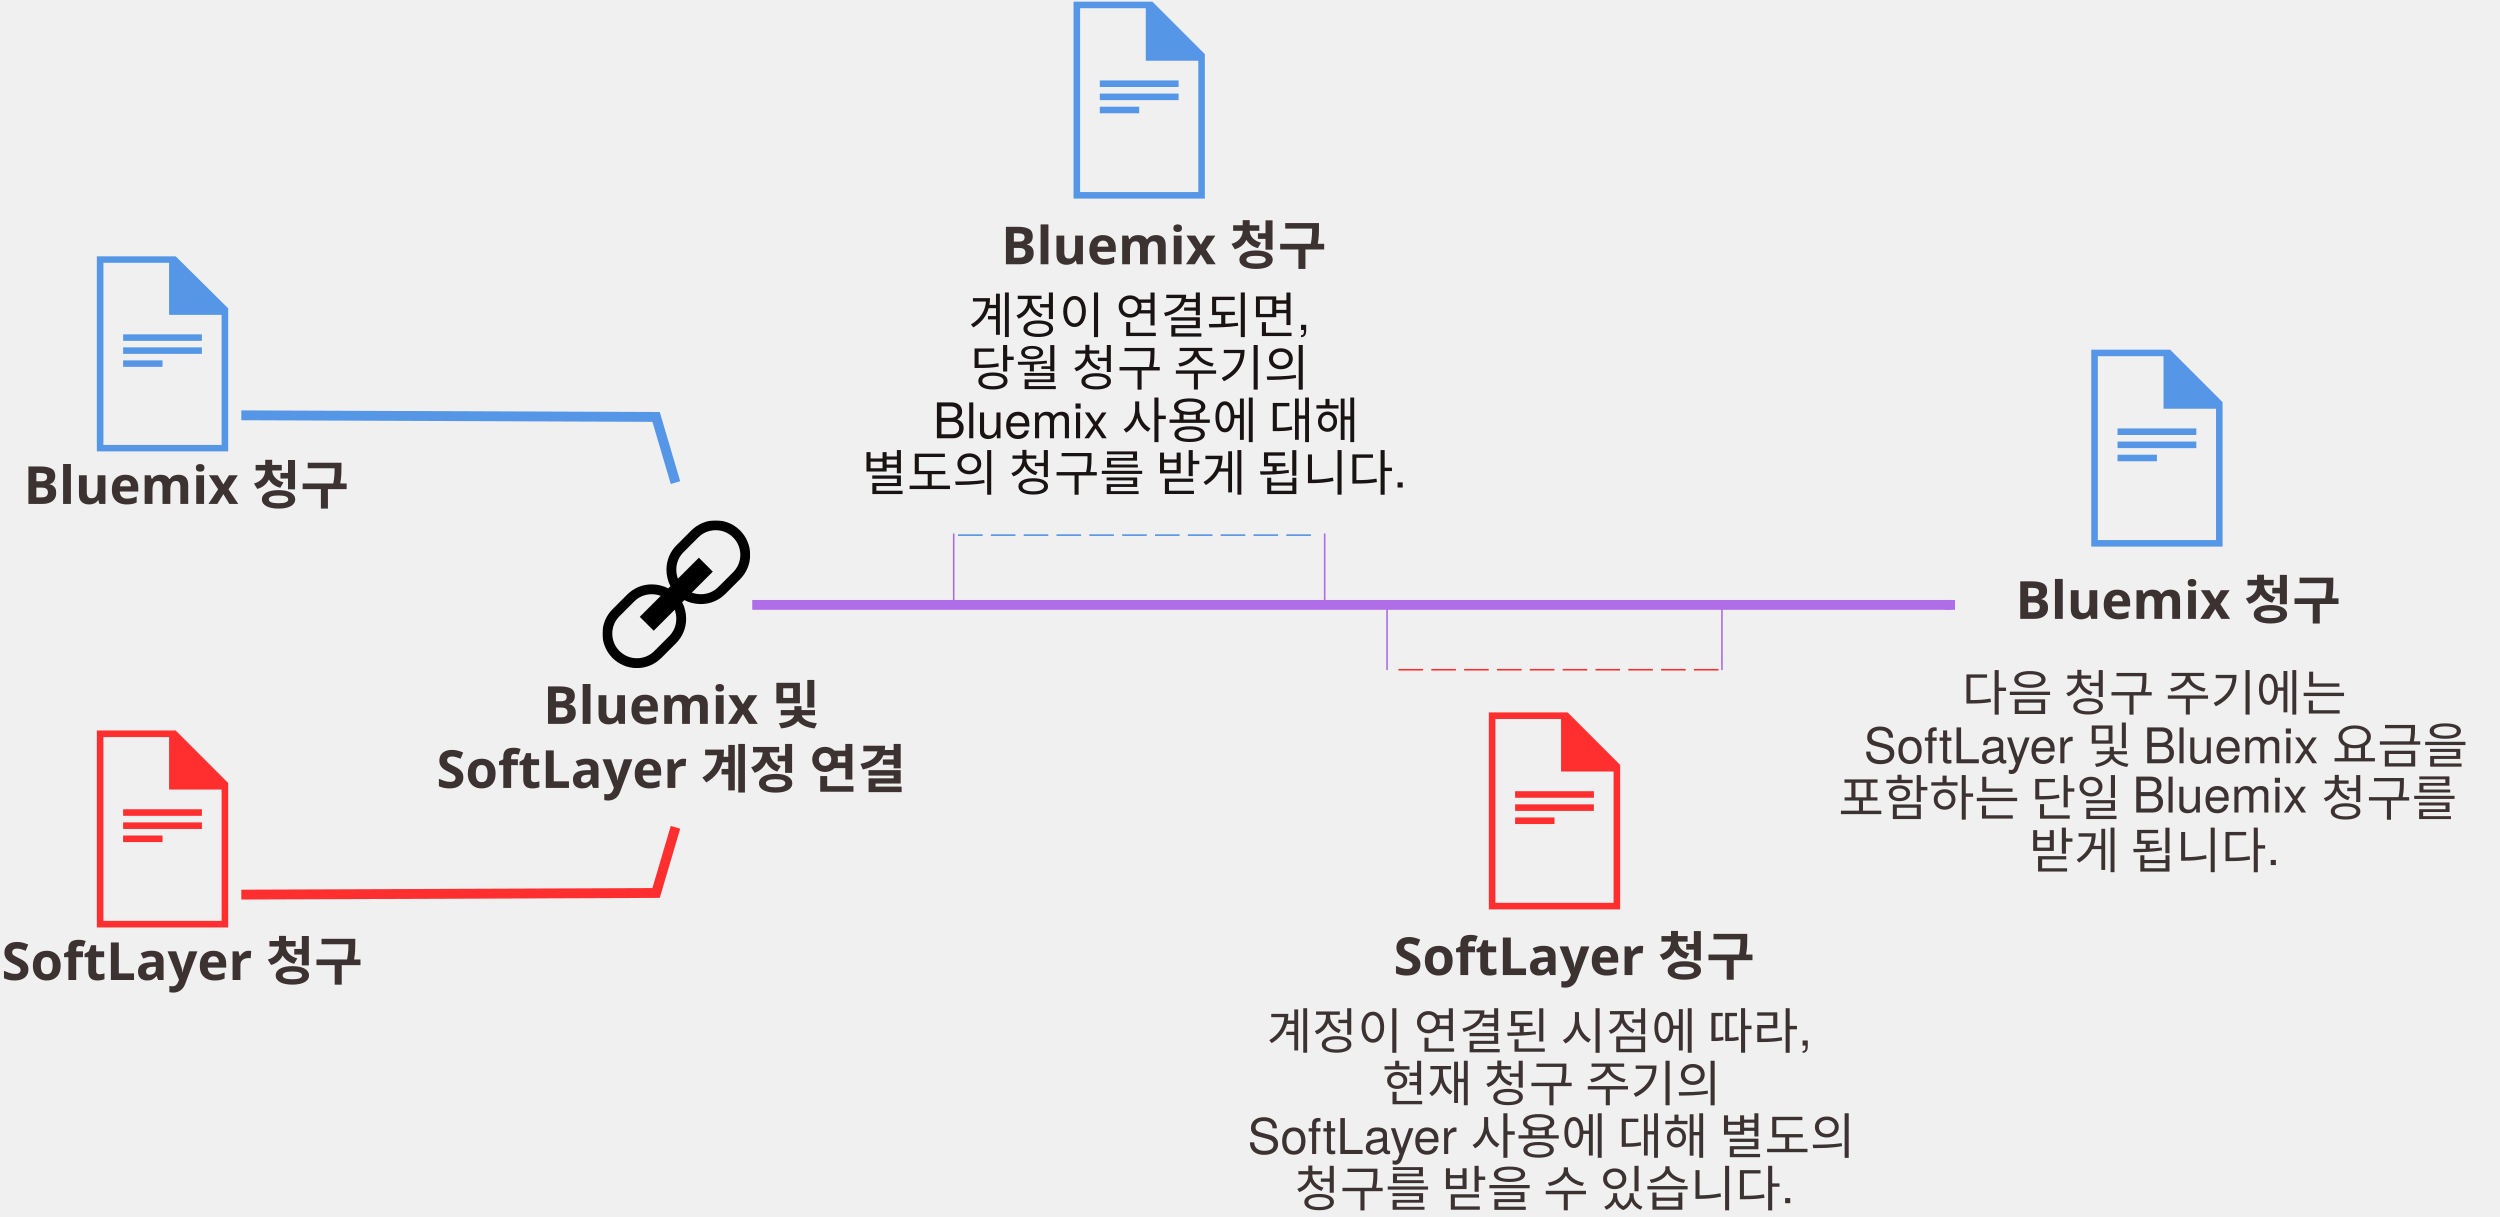
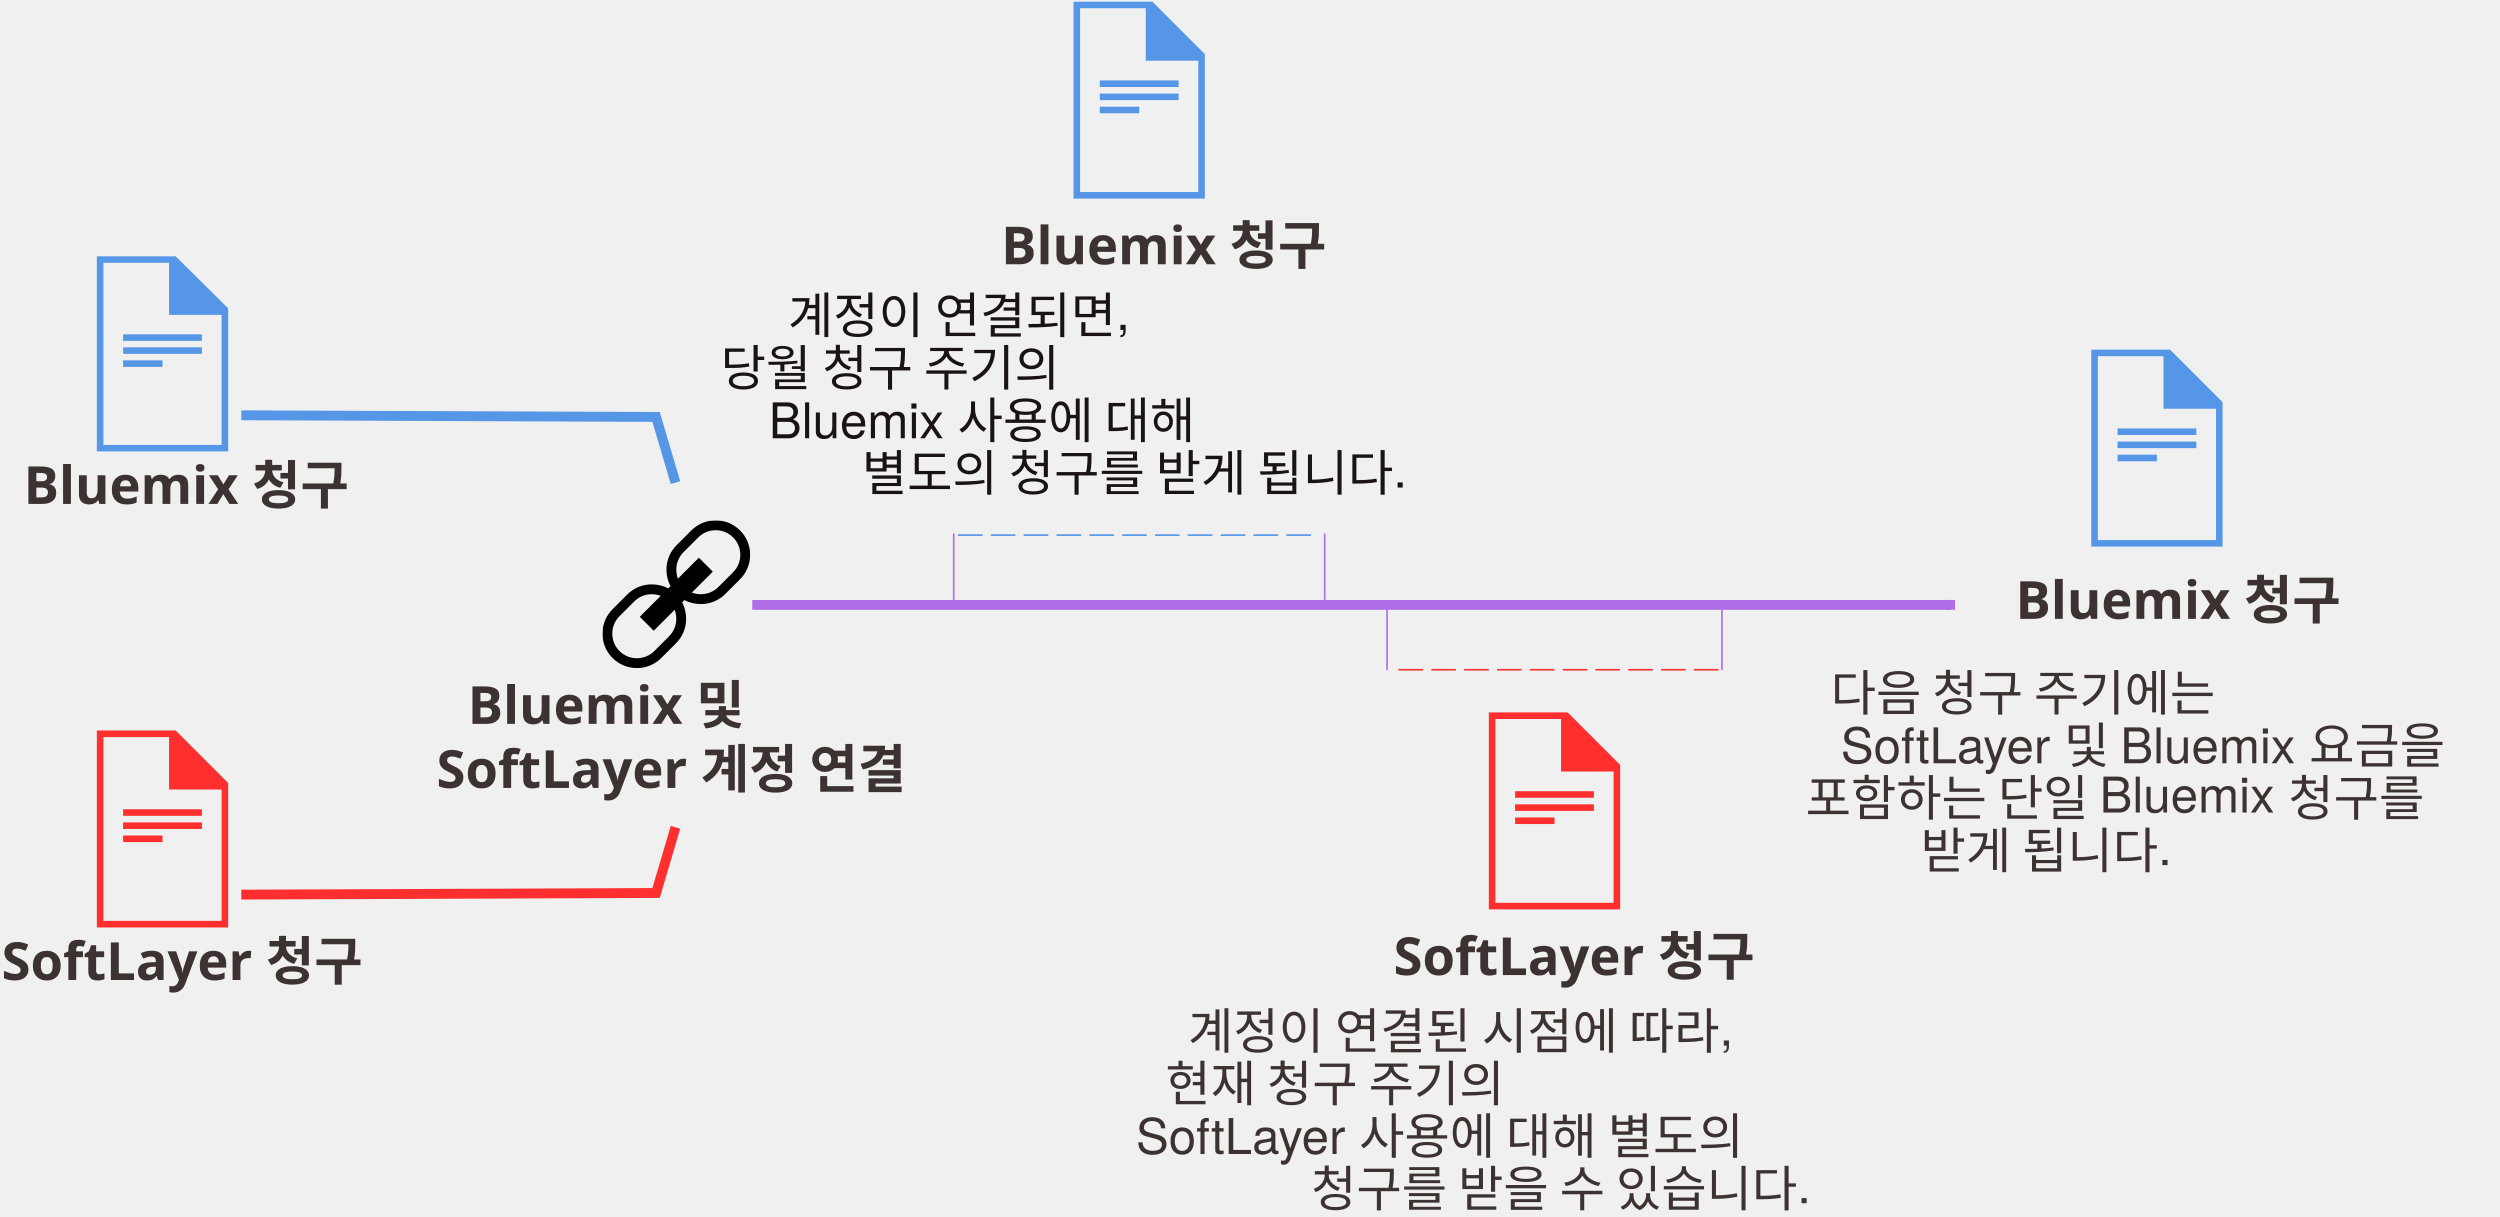
- <svg xmlns="http://www.w3.org/2000/svg" xmlns:xlink="http://www.w3.org/1999/xlink" width="1523px" height="741px" viewBox="0 0 1523 741" version="1.1" id="svg2">
-   <defs id="defs8">
+ <svg xmlns="http://www.w3.org/2000/svg" xmlns:xlink="http://www.w3.org/1999/xlink" width="1523px" height="741px" viewBox="0 0 1523 741" version="1.1">
+   <defs>
    <polygon id="path-1" points="90 0 0 0 0 90 90 90" />
  </defs>
  <g id="Page-1" stroke="none" stroke-width="1" fill="none" fill-rule="evenodd">
    <g id="BluemixSoftLayerBill">
-       <g id="g13">
+       <g id="Page-1">
        <g id="Desktop-HD">
          <polyline id="Stroke-36" stroke="#FF2F2F" stroke-width="6" points="147 545 399.684 544 411.504 504" />
          <polyline id="Stroke-38" stroke="#5596E6" stroke-width="6" points="147 253 399.684 254 411.504 294" />
          <text id="Bluemix-bill" fill="#3C3232" font-family="HelvNeueBoldforIBM, HelvNeue Bold for IBM" font-size="32" font-weight="bold">
-             <tspan x="14.424" y="307" id="tspan19">Bluemix 청구</tspan>
+             <tspan x="14.424" y="307">Bluemix 청구</tspan>
          </text>
          <text id="SoftLayer-bill" fill="#3C3232" font-family="HelvNeueBoldforIBM, HelvNeue Bold for IBM" font-size="32" font-weight="bold">
-             <tspan x="0.952" y="597" id="tspan22">SoftLayer 청구</tspan>
+             <tspan x="0.952" y="597">SoftLayer 청구</tspan>
          </text>
-           <g id="g24" transform="translate(59, 444)" fill="#FF2F2F">
+           <g id="Page-1" transform="translate(59, 444)" fill="#FF2F2F">
            <path d="M0,0.999 L0,120.999 L80,120.999 L80,32.999 L48,0.999 L0,0.999 L0,0.999 Z M4,5.001 L44,5.001 L44,36.999 L76,36.999 L76,117.001 L4,117.001 L4,5.001 L4,5.001 Z" id="Fill-1" />
            <polygon id="Fill-2" points="16 53 64 53 64 49 16 49" />
            <polygon id="Fill-3" points="16 61 64 61 64 57 16 57" />
            <polygon id="Fill-4" points="16 69 40 69 40 65 16 65" />
          </g>
-           <text id="text30" fill="#3C3232" font-family="HelvNeueBoldforIBM, HelvNeue Bold for IBM" font-size="32" font-weight="bold">
-             <tspan x="848.952" y="594" id="tspan32">SoftLayer 청구</tspan>
+           <text id="SoftLayer-bill" fill="#3C3232" font-family="HelvNeueBoldforIBM, HelvNeue Bold for IBM" font-size="32" font-weight="bold">
+             <tspan x="848.952" y="594">SoftLayer 청구</tspan>
          </text>
-           <g id="g34" transform="translate(907, 433)" fill="#FF2F2F">
-             <path d="M0,0.999 L0,120.999 L80,120.999 L80,32.999 L48,0.999 L0,0.999 L0,0.999 Z M4,5.001 L44,5.001 L44,36.999 L76,36.999 L76,117.001 L4,117.001 L4,5.001 L4,5.001 Z" id="path36" />
-             <polygon id="polygon38" points="16 53 64 53 64 49 16 49" />
-             <polygon id="polygon40" points="16 61 64 61 64 57 16 57" />
-             <polygon id="polygon42" points="16 69 40 69 40 65 16 65" />
+           <g id="Page-1" transform="translate(907, 433)" fill="#FF2F2F">
+             <path d="M0,0.999 L0,120.999 L80,120.999 L80,32.999 L48,0.999 L0,0.999 L0,0.999 Z M4,5.001 L44,5.001 L44,36.999 L76,36.999 L76,117.001 L4,117.001 L4,5.001 L4,5.001 Z" id="Fill-1" />
+             <polygon id="Fill-2" points="16 53 64 53 64 49 16 49" />
+             <polygon id="Fill-3" points="16 61 64 61 64 57 16 57" />
+             <polygon id="Fill-4" points="16 69 40 69 40 65 16 65" />
          </g>
-           <g id="g44" transform="translate(59, 156)" fill="#5596E6">
-             <path d="M0,0.142 L0,118.999 L80,118.999 L80,31.838 L48,0.142 L0,0.142 L0,0.142 Z M4,4.106 L44,4.106 L44,35.799 L76,35.799 L76,115.039 L4,115.039 L4,4.106 L4,4.106 Z" id="path46" />
-             <polygon id="polygon48" points="16 51.648 64 51.648 64 47.686 16 47.686" />
-             <polygon id="polygon50" points="16 59.571 64 59.571 64 55.61 16 55.61" />
-             <polygon id="polygon52" points="16 67.495 40 67.495 40 63.533 16 63.533" />
+           <g id="Page-1" transform="translate(59, 156)" fill="#5596E6">
+             <path d="M0,0.142 L0,118.999 L80,118.999 L80,31.838 L48,0.142 L0,0.142 L0,0.142 Z M4,4.106 L44,4.106 L44,35.799 L76,35.799 L76,115.039 L4,115.039 L4,4.106 L4,4.106 Z" id="Fill-1" />
+             <polygon id="Fill-2" points="16 51.648 64 51.648 64 47.686 16 47.686" />
+             <polygon id="Fill-3" points="16 59.571 64 59.571 64 55.61 16 55.61" />
+             <polygon id="Fill-4" points="16 67.495 40 67.495 40 63.533 16 63.533" />
          </g>
-           <text id="text54" fill="#3C3232" font-family="HelvNeueBoldforIBM, HelvNeue Bold for IBM" font-size="32" font-weight="bold">
-             <tspan x="609.924" y="161" id="tspan56">Bluemix 청구</tspan>
+           <text id="Bluemix-bill" fill="#3C3232" font-family="HelvNeueBoldforIBM, HelvNeue Bold for IBM" font-size="32" font-weight="bold">
+             <tspan x="609.924" y="161">Bluemix 청구</tspan>
          </text>
-           <g id="g58" transform="translate(654, 0)" fill="#5596E6">
-             <path d="M0,0.999 L0,120.999 L80,120.999 L80,32.999 L48,0.999 L0,0.999 L0,0.999 Z M4,5.001 L44,5.001 L44,36.999 L76,36.999 L76,117.001 L4,117.001 L4,5.001 L4,5.001 Z" id="path60" />
-             <polygon id="polygon62" points="16 53 64 53 64 49 16 49" />
-             <polygon id="polygon64" points="16 61 64 61 64 57 16 57" />
-             <polygon id="polygon66" points="16 69 40 69 40 65 16 65" />
+           <g id="Page-1" transform="translate(654, 0)" fill="#5596E6">
+             <path d="M0,0.999 L0,120.999 L80,120.999 L80,32.999 L48,0.999 L0,0.999 L0,0.999 Z M4,5.001 L44,5.001 L44,36.999 L76,36.999 L76,117.001 L4,117.001 L4,5.001 L4,5.001 Z" id="Fill-1" />
+             <polygon id="Fill-2" points="16 53 64 53 64 49 16 49" />
+             <polygon id="Fill-3" points="16 61 64 61 64 57 16 57" />
+             <polygon id="Fill-4" points="16 69 40 69 40 65 16 65" />
          </g>
-           <g id="g68" transform="translate(1274, 212)" fill="#5596E6">
-             <path d="M0,0.999 L0,120.999 L80,120.999 L80,32.999 L48,0.999 L0,0.999 L0,0.999 Z M4,5.001 L44,5.001 L44,36.999 L76,36.999 L76,117.001 L4,117.001 L4,5.001 L4,5.001 Z" id="path70" />
-             <polygon id="polygon72" points="16 53 64 53 64 49 16 49" />
-             <polygon id="polygon74" points="16 61 64 61 64 57 16 57" />
-             <polygon id="polygon76" points="16 69 40 69 40 65 16 65" />
+           <g id="Page-1" transform="translate(1274, 212)" fill="#5596E6">
+             <path d="M0,0.999 L0,120.999 L80,120.999 L80,32.999 L48,0.999 L0,0.999 L0,0.999 Z M4,5.001 L44,5.001 L44,36.999 L76,36.999 L76,117.001 L4,117.001 L4,5.001 L4,5.001 Z" id="Fill-1" />
+             <polygon id="Fill-2" points="16 53 64 53 64 49 16 49" />
+             <polygon id="Fill-3" points="16 61 64 61 64 57 16 57" />
+             <polygon id="Fill-4" points="16 69 40 69 40 65 16 65" />
          </g>
-           <g id="g78" transform="translate(367, 317)">
+           <g id="Page-1" transform="translate(367, 317)">
            <g id="Fill-1-Clipped">
              <mask id="mask-2" fill="white">
-                 <use xlink:href="#path-1" id="use82" />
+                 <use xlink:href="#path-1" />
              </mask>
-               <g id="g84" />
-               <path d="M79.606,31.606 L70.606,40.606 C67.773,43.44 64.006,45 60,45 C58.072,45 56.197,44.652 54.465,44.02 L67.243,31.243 L58.758,22.758 L45.979,35.535 C45.348,33.804 45,31.929 45,30 C45,25.993 46.56,22.227 49.393,19.393 L58.393,10.393 C61.227,7.56 64.993,6 69,6 C73.006,6 76.773,7.56 79.606,10.393 C82.44,13.227 84,16.993 84,21 C84,25.006 82.44,28.773 79.606,31.606 M45,60 C45,64.006 43.44,67.773 40.606,70.606 L31.606,79.606 C28.773,82.44 25.006,84 21,84 C16.993,84 13.227,82.44 10.393,79.606 C7.56,76.773 6,73.006 6,69 C6,64.993 7.56,61.227 10.393,58.393 L19.393,49.393 C22.227,46.56 25.993,45 30,45 C31.929,45 33.804,45.348 35.535,45.979 L22.758,58.758 L31.243,67.243 L44.02,54.465 C44.652,56.197 45,58.072 45,60 M83.85,6.151 C80.049,2.352 74.799,-0 69,-0 C63.201,-0 57.951,2.352 54.151,6.151 L45.151,15.151 C41.352,18.951 39,24.201 39,30 C39,33.616 39.858,37.077 41.422,40.092 L40.092,41.422 C37.078,39.858 33.616,39 30,39 C24.201,39 18.951,41.352 15.151,45.151 L6.151,54.151 C2.352,57.951 -0,63.201 -0,69 C-0,74.799 2.352,80.049 6.151,83.85 C9.951,87.649 15.201,90 21,90 C26.799,90 32.049,87.649 35.85,83.85 L44.85,74.85 C48.649,71.049 51,65.799 51,60 C51,56.383 50.143,52.923 48.577,49.908 L49.908,48.577 C52.923,50.143 56.383,51 60,51 C65.799,51 71.049,48.649 74.85,44.85 L83.85,35.85 C87.649,32.049 90,26.799 90,21 C90,15.201 87.649,9.951 83.85,6.151" id="path86" fill="#000000" mask="url(#mask-2)" />
+               <g id="path-1" />
+               <path d="M79.606,31.606 L70.606,40.606 C67.773,43.44 64.006,45 60,45 C58.072,45 56.197,44.652 54.465,44.02 L67.243,31.243 L58.758,22.758 L45.979,35.535 C45.348,33.804 45,31.929 45,30 C45,25.993 46.56,22.227 49.393,19.393 L58.393,10.393 C61.227,7.56 64.993,6 69,6 C73.006,6 76.773,7.56 79.606,10.393 C82.44,13.227 84,16.993 84,21 C84,25.006 82.44,28.773 79.606,31.606 M45,60 C45,64.006 43.44,67.773 40.606,70.606 L31.606,79.606 C28.773,82.44 25.006,84 21,84 C16.993,84 13.227,82.44 10.393,79.606 C7.56,76.773 6,73.006 6,69 C6,64.993 7.56,61.227 10.393,58.393 L19.393,49.393 C22.227,46.56 25.993,45 30,45 C31.929,45 33.804,45.348 35.535,45.979 L22.758,58.758 L31.243,67.243 L44.02,54.465 C44.652,56.197 45,58.072 45,60 M83.85,6.151 C80.049,2.352 74.799,-0 69,-0 C63.201,-0 57.951,2.352 54.151,6.151 L45.151,15.151 C41.352,18.951 39,24.201 39,30 C39,33.616 39.858,37.077 41.422,40.092 L40.092,41.422 C37.078,39.858 33.616,39 30,39 C24.201,39 18.951,41.352 15.151,45.151 L6.151,54.151 C2.352,57.951 -0,63.201 -0,69 C-0,74.799 2.352,80.049 6.151,83.85 C9.951,87.649 15.201,90 21,90 C26.799,90 32.049,87.649 35.85,83.85 L44.85,74.85 C48.649,71.049 51,65.799 51,60 C51,56.383 50.143,52.923 48.577,49.908 L49.908,48.577 C52.923,50.143 56.383,51 60,51 C65.799,51 71.049,48.649 74.85,44.85 L83.85,35.85 C87.649,32.049 90,26.799 90,21 C90,15.201 87.649,9.951 83.85,6.151" id="Fill-1" fill="#000000" mask="url(#mask-2)" />
            </g>
          </g>
-           <text id="Link-Bluemix-and" font-size="32" font-weight="bold" x="46" style="font-size:32px;font-weight:bold;fill:#3c3232;font-family:'HelvNeueBoldforIBM, HelvNeue Bold for IBM'">
-             <tspan x="330.956" y="441" id="tspan89">Bluemix 및</tspan>
+           <text id="Link-Bluemix-and" fill="#3C3232" font-family="HelvNeueBoldforIBM, HelvNeue Bold for IBM" font-size="32" font-weight="bold">
+             <tspan x="284.956" y="441">Bluemix 및 </tspan>
          </text>
          <text id="SoftLayer-accounts" fill="#3C3232" font-family="HelvNeueBoldforIBM, HelvNeue Bold for IBM" font-size="32" font-weight="bold">
-             <tspan x="265.916" y="480" id="tspan92">SoftLayer 계정 연결</tspan>
+             <tspan x="265.916" y="480">SoftLayer 계정 연결</tspan>
          </text>
-           <text id="For-the-next-billing-cycle,-you" font-size="30" font-weight="normal" x="80" style="font-size:30px;font-weight:normal;fill:#3c3232;font-family:'HelveticaNeue, Helvetica Neue'">
-             <tspan x="1195.285" y="433" id="tspan95">다음 청구 주기에는</tspan>
+           <text id="For-the-next-billing-cycle,-you" fill="#3C3232" font-family="HelveticaNeue, Helvetica Neue" font-size="30" font-weight="normal">
+             <tspan x="1115.285" y="433">다음 청구 주기에는</tspan>
          </text>
-           <text id="will-receive-a-singl" font-size="30" font-weight="normal" x="14" style="font-size:30px;font-weight:normal;fill:#3c3232;font-family:'HelveticaNeue, Helvetica Neue'">
-             <tspan x="1135.395" y="465" id="tspan98">SoftLayer 및 Bluemix 요금을</tspan>
+           <text id="will-receive-a-singl" fill="#3C3232" font-family="HelveticaNeue, Helvetica Neue" font-size="30" font-weight="normal">
+             <tspan x="1121.395" y="465">SoftLayer 및 Bluemix 요금을</tspan>
          </text>
-           <text id="bill-that-includes-your-SoftLayer" font-size="30" font-weight="normal" x="20" style="font-size:30px;font-weight:normal;fill:#3c3232;font-family:'HelveticaNeue, Helvetica Neue'">
-             <tspan x="1120" y="497" id="tspan101">포함하는 단일 Bluemix 청구를</tspan>
+           <text id="bill-that-includes-your-SoftLayer" fill="#3C3232" font-family="HelveticaNeue, Helvetica Neue" font-size="30" font-weight="normal">
+             <tspan x="1100" y="497">포함하는 단일 Bluemix 청구를</tspan>
          </text>
-           <text id="and-Bluemix-charges" font-size="30" font-weight="normal" x="66" style="font-size:30px;font-weight:normal;fill:#3c3232;font-family:'HelveticaNeue, Helvetica Neue'">
-             <tspan x="1236.005" y="529" id="tspan104">받게 됩니다.</tspan>
+           <text id="and-Bluemix-charges" fill="#3C3232" font-family="HelveticaNeue, Helvetica Neue" font-size="30" font-weight="normal">
+             <tspan x="1170.005" y="529">받게 됩니다.</tspan>
          </text>
-           <text id="text106" fill="#3C3232" font-family="HelvNeueBoldforIBM, HelvNeue Bold for IBM" font-size="32" font-weight="bold">
-             <tspan x="1227.864" y="377" id="tspan108">Bluemix 청구</tspan>
+           <text id="Bluemix-bill" fill="#3C3232" font-family="HelvNeueBoldforIBM, HelvNeue Bold for IBM" font-size="32" font-weight="bold">
+             <tspan x="1227.864" y="377">Bluemix 청구</tspan>
          </text>
          <g id="Group" transform="translate(823.5, 368.5) scale(1, -1) translate(-823.5, -368.5) translate(458, 365)" stroke="#AF6EE8" stroke-width="6">
            <path d="M0.26,3.5 L730,3.5" id="Line" />
            <path d="M730,0.5 L730,6.5" id="Line-decoration-1" />
          </g>
-           <text id="After-you-link-accounts,-you" font-size="30" font-weight="normal" x="110" style="font-size:30px;font-weight:normal;fill:#1a1314;font-family:'HelveticaNeue, Helvetica Neue'">
-             <tspan x="590.04" y="203" id="tspan114">계정이 연결되면,</tspan>
+           <text id="After-you-link-accounts,-you" fill="#1A1314" font-family="HelveticaNeue, Helvetica Neue" font-size="30" font-weight="normal">
+             <tspan x="480.04" y="203">계정이 연결되면,</tspan>
          </text>
-           <text id="will-receive-a-separate-bill-for-your" font-size="30" font-weight="normal" x="152" style="font-size:30px;font-weight:normal;fill:#1a1314;font-family:'HelveticaNeue, Helvetica Neue'">
-             <tspan x="591" y="235" id="tspan117">당월 청구 주기의</tspan>
+           <text id="will-receive-a-separate-bill-for-your" fill="#1A1314" font-family="HelveticaNeue, Helvetica Neue" font-size="30" font-weight="normal">
+             <tspan x="439" y="235">당월 청구 주기의</tspan>
          </text>
-           <text id="Bluemix-usage-for-the-current" font-size="30" font-weight="normal" x="100" style="font-size:30px;font-weight:normal;fill:#1a1314;font-family:'HelveticaNeue, Helvetica Neue'">
-             <tspan x="568.385" y="267" id="tspan120">Bluemix 사용에 대해</tspan>
+           <text id="Bluemix-usage-for-the-current" fill="#1A1314" font-family="HelveticaNeue, Helvetica Neue" font-size="30" font-weight="normal">
+             <tspan x="468.385" y="267">Bluemix 사용에 대해</tspan>
          </text>
          <text id="month’s-billing-cycle." fill="#1A1314" font-family="HelveticaNeue, Helvetica Neue" font-size="30" font-weight="normal">
-             <tspan x="525.04" y="299" id="tspan123">별도의 청구를 받게 됩니다.</tspan>
+             <tspan x="525.04" y="299">별도의 청구를 받게 됩니다.</tspan>
          </text>
-           <text id="You-might-receive-a-separate-bill" font-size="30" font-weight="normal" x="48" style="font-size:30px;font-weight:normal;fill:#3c3232;font-family:'HelveticaNeue, Helvetica Neue'">
-             <tspan x="771.77" y="639" id="tspan126">계정이 연결된 시점에 따라,</tspan>
+           <text id="You-might-receive-a-separate-bill" fill="#3C3232" font-family="HelveticaNeue, Helvetica Neue" font-size="30" font-weight="normal">
+             <tspan x="723.77" y="639">계정이 연결된 시점에 따라, </tspan>
          </text>
-           <text id="for-SoftLayer-usage-for-the-current" font-size="30" font-weight="normal" x="132" style="font-size:30px;font-weight:normal;fill:#3c3232;font-family:'HelveticaNeue, Helvetica Neue'">
-             <tspan x="841.93" y="671" id="tspan129">현재 청구 주기의</tspan>
+           <text id="for-SoftLayer-usage-for-the-current" fill="#3C3232" font-family="HelveticaNeue, Helvetica Neue" font-size="30" font-weight="normal">
+             <tspan x="709.93" y="671">현재 청구 주기의 </tspan>
          </text>
-           <text id="billing-cycle,-depending-on-when-you" font-size="30" font-weight="normal" x="68" style="font-size:30px;font-weight:normal;fill:#3c3232;font-family:'HelveticaNeue, Helvetica Neue'">
-             <tspan x="760" y="703" id="tspan132">SoftLayer 사용에 대해 별도의</tspan>
+           <text id="billing-cycle,-depending-on-when-you" fill="#3C3232" font-family="HelveticaNeue, Helvetica Neue" font-size="30" font-weight="normal">
+             <tspan x="692" y="703">SoftLayer 사용에 대해 별도의</tspan>
          </text>
-           <text id="linked-your-accounts." font-size="30" font-weight="normal" x="-10" style="font-size:30px;font-weight:normal;fill:#3c3232;font-family:'HelveticaNeue, Helvetica Neue'">
-             <tspan x="788.73" y="735" id="tspan135">청구를 받을 수 있습니다.</tspan>
+           <text id="linked-your-accounts." fill="#3C3232" font-family="HelveticaNeue, Helvetica Neue" font-size="30" font-weight="normal">
+             <tspan x="798.73" y="735">청구를 받을 수 있습니다.</tspan>
          </text>
          <g id="Group-2" transform="translate(581, 325)">
-             <path d="M2.62,0 L220.515,0" id="path138" stroke="#5596E6" stroke-dasharray="15,5" transform="translate(111.5677, 0.5) scale(1, -1) translate(-111.5677, -0.5) " />
-             <path d="M0,0 L0,41" id="path140" stroke="#AF6EE8" transform="translate(0.5, 20.5) scale(1, -1) translate(-0.5, -20.5) " />
+             <path d="M2.62,0 L220.515,0" id="Line" stroke="#5596E6" stroke-dasharray="15,5" transform="translate(111.5677, 0.5) scale(1, -1) translate(-111.5677, -0.5) " />
+             <path d="M0,0 L0,41" id="Line" stroke="#AF6EE8" transform="translate(0.5, 20.5) scale(1, -1) translate(-0.5, -20.5) " />
            <path d="M226,0 L226,41" id="Line-Copy" stroke="#AF6EE8" transform="translate(226.5, 20.5) scale(1, -1) translate(-226.5, -20.5) " />
          </g>
-           <g id="g143" transform="translate(946.5, 388.5) rotate(180) translate(-946.5, -388.5) translate(844, 368)">
-             <path d="M2.058,0 L198.164,0" id="path145" stroke="#FF2F2F" stroke-dasharray="15,5" transform="translate(100.1109, 0.5) scale(1, -1) translate(-100.1109, -0.5) " />
-             <path d="M0,0.774 L0,41" id="path147" stroke="#AF6EE8" transform="translate(0.5, 20.8871) scale(1, -1) translate(-0.5, -20.8871) " />
-             <path d="M204,0.774 L204,41" id="path149" stroke="#AF6EE8" transform="translate(204.5, 20.8871) scale(1, -1) translate(-204.5, -20.8871) " />
+           <g id="Group-2" transform="translate(946.5, 388.5) rotate(180) translate(-946.5, -388.5) translate(844, 368)">
+             <path d="M2.058,0 L198.164,0" id="Line" stroke="#FF2F2F" stroke-dasharray="15,5" transform="translate(100.1109, 0.5) scale(1, -1) translate(-100.1109, -0.5) " />
+             <path d="M0,0.774 L0,41" id="Line" stroke="#AF6EE8" transform="translate(0.5, 20.8871) scale(1, -1) translate(-0.5, -20.8871) " />
+             <path d="M204,0.774 L204,41" id="Line-Copy" stroke="#AF6EE8" transform="translate(204.5, 20.8871) scale(1, -1) translate(-204.5, -20.8871) " />
          </g>
        </g>
      </g>
    </g>
  </g>
</svg>
